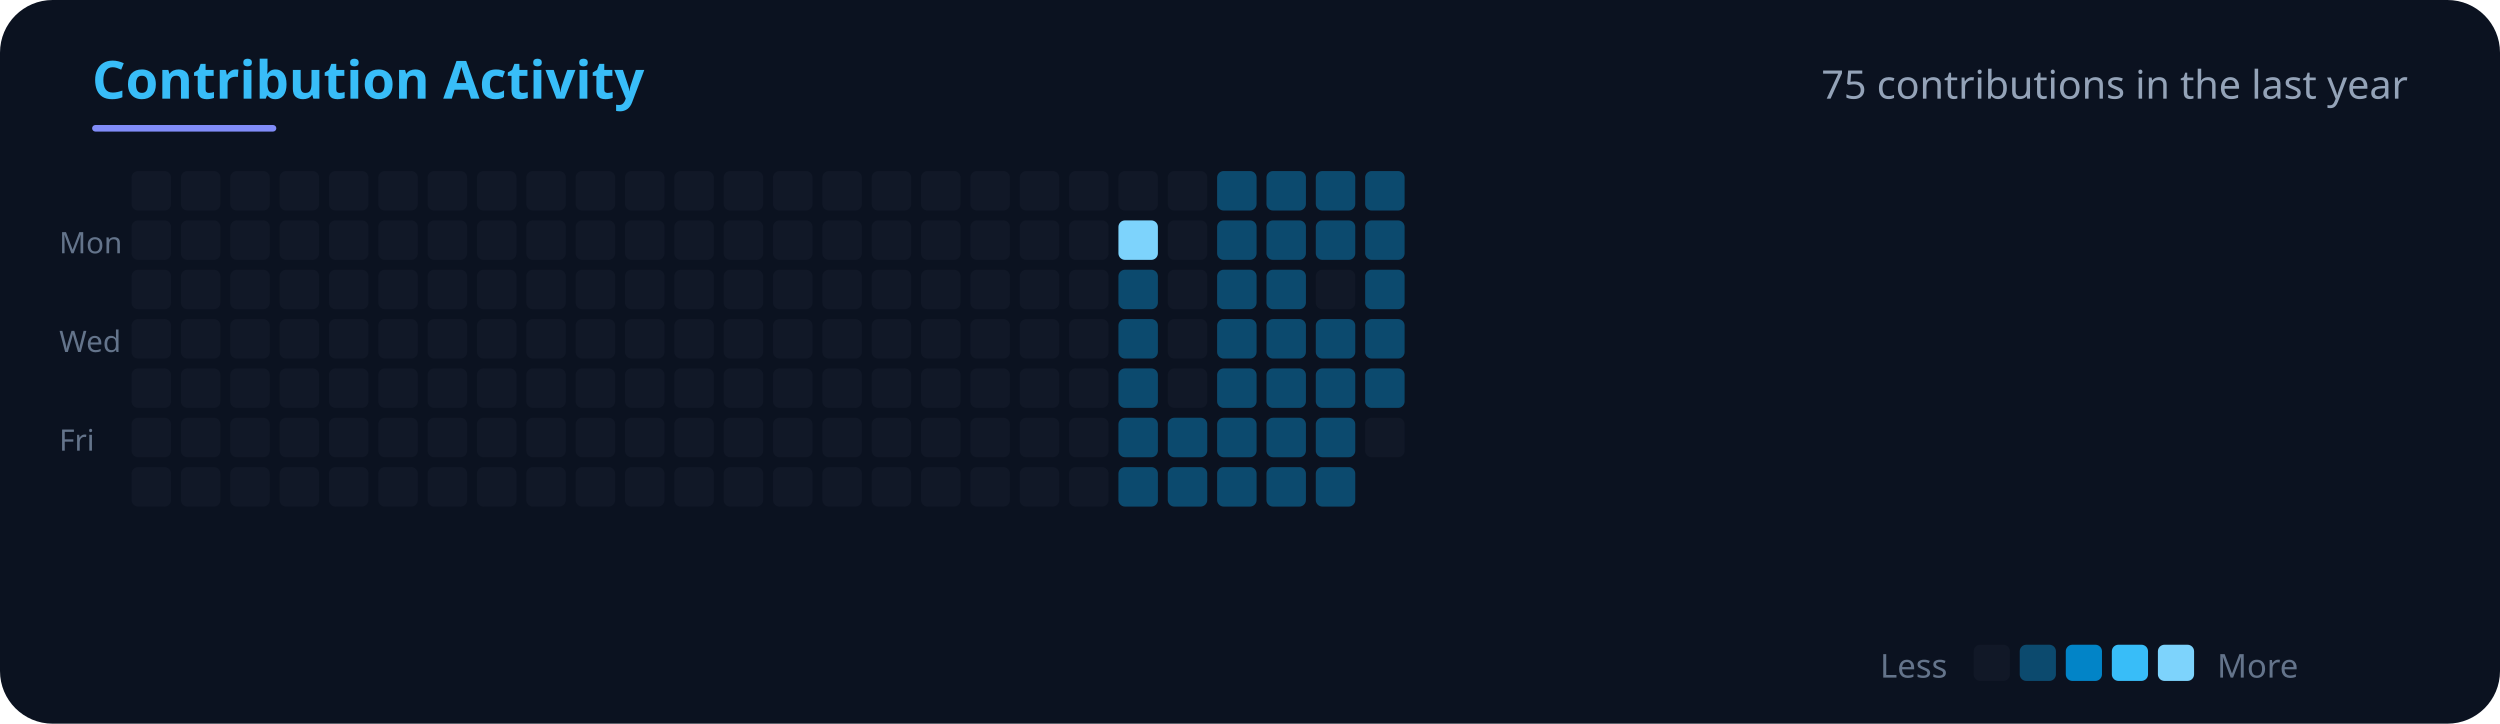
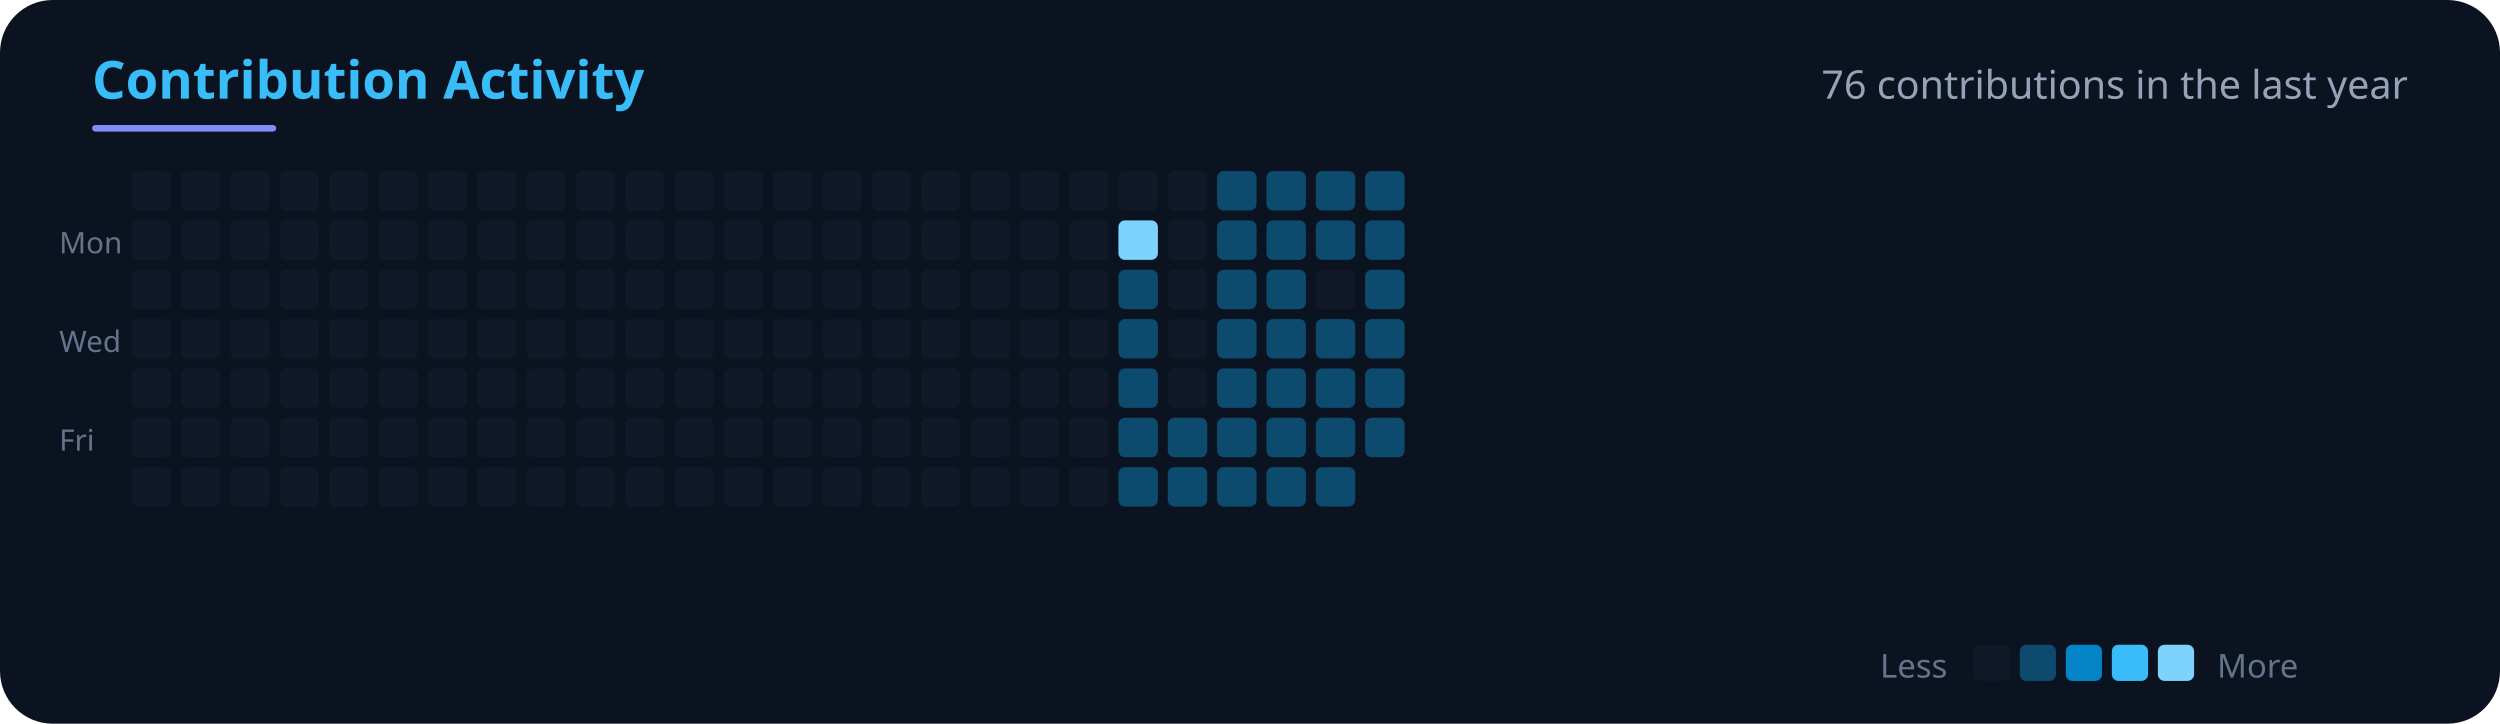
<svg xmlns="http://www.w3.org/2000/svg" width="760" height="220" viewBox="0 0 760 220" role="img">
  <rect width="100%" height="100%" rx="16" fill="#0B1220" />
  <text x="28" y="30" fill="#38BDF8" font-family="Segoe UI, Ubuntu, sans-serif" font-size="16" font-weight="700">Contribution Activity</text>
-   <text x="732" y="30" text-anchor="end" fill="#94A3B8" font-family="Segoe UI, Ubuntu, sans-serif" font-size="12">75 contributions in the last year</text>
+   <text x="732" y="30" text-anchor="end" fill="#94A3B8" font-family="Segoe UI, Ubuntu, sans-serif" font-size="12">76 contributions in the last year</text>
  <rect x="28" y="38" width="56" height="2" rx="1" fill="#818CF8" />
  <text x="18" y="77" fill="#64748B" font-family="Segoe UI, Ubuntu, sans-serif" font-size="9">Mon</text>
  <text x="18" y="107" fill="#64748B" font-family="Segoe UI, Ubuntu, sans-serif" font-size="9">Wed</text>
  <text x="18" y="137" fill="#64748B" font-family="Segoe UI, Ubuntu, sans-serif" font-size="9">Fri</text>
  <rect x="40" y="52" width="12" height="12" rx="2" fill="#111827" />
  <rect x="40" y="67" width="12" height="12" rx="2" fill="#111827" />
  <rect x="40" y="82" width="12" height="12" rx="2" fill="#111827" />
  <rect x="40" y="97" width="12" height="12" rx="2" fill="#111827" />
  <rect x="40" y="112" width="12" height="12" rx="2" fill="#111827" />
  <rect x="40" y="127" width="12" height="12" rx="2" fill="#111827" />
  <rect x="40" y="142" width="12" height="12" rx="2" fill="#111827" />
  <rect x="55" y="52" width="12" height="12" rx="2" fill="#111827" />
  <rect x="55" y="67" width="12" height="12" rx="2" fill="#111827" />
  <rect x="55" y="82" width="12" height="12" rx="2" fill="#111827" />
  <rect x="55" y="97" width="12" height="12" rx="2" fill="#111827" />
  <rect x="55" y="112" width="12" height="12" rx="2" fill="#111827" />
  <rect x="55" y="127" width="12" height="12" rx="2" fill="#111827" />
  <rect x="55" y="142" width="12" height="12" rx="2" fill="#111827" />
  <rect x="70" y="52" width="12" height="12" rx="2" fill="#111827" />
  <rect x="70" y="67" width="12" height="12" rx="2" fill="#111827" />
  <rect x="70" y="82" width="12" height="12" rx="2" fill="#111827" />
  <rect x="70" y="97" width="12" height="12" rx="2" fill="#111827" />
  <rect x="70" y="112" width="12" height="12" rx="2" fill="#111827" />
  <rect x="70" y="127" width="12" height="12" rx="2" fill="#111827" />
  <rect x="70" y="142" width="12" height="12" rx="2" fill="#111827" />
  <rect x="85" y="52" width="12" height="12" rx="2" fill="#111827" />
  <rect x="85" y="67" width="12" height="12" rx="2" fill="#111827" />
  <rect x="85" y="82" width="12" height="12" rx="2" fill="#111827" />
  <rect x="85" y="97" width="12" height="12" rx="2" fill="#111827" />
  <rect x="85" y="112" width="12" height="12" rx="2" fill="#111827" />
  <rect x="85" y="127" width="12" height="12" rx="2" fill="#111827" />
  <rect x="85" y="142" width="12" height="12" rx="2" fill="#111827" />
  <rect x="100" y="52" width="12" height="12" rx="2" fill="#111827" />
  <rect x="100" y="67" width="12" height="12" rx="2" fill="#111827" />
  <rect x="100" y="82" width="12" height="12" rx="2" fill="#111827" />
  <rect x="100" y="97" width="12" height="12" rx="2" fill="#111827" />
  <rect x="100" y="112" width="12" height="12" rx="2" fill="#111827" />
  <rect x="100" y="127" width="12" height="12" rx="2" fill="#111827" />
  <rect x="100" y="142" width="12" height="12" rx="2" fill="#111827" />
  <rect x="115" y="52" width="12" height="12" rx="2" fill="#111827" />
  <rect x="115" y="67" width="12" height="12" rx="2" fill="#111827" />
  <rect x="115" y="82" width="12" height="12" rx="2" fill="#111827" />
  <rect x="115" y="97" width="12" height="12" rx="2" fill="#111827" />
  <rect x="115" y="112" width="12" height="12" rx="2" fill="#111827" />
  <rect x="115" y="127" width="12" height="12" rx="2" fill="#111827" />
  <rect x="115" y="142" width="12" height="12" rx="2" fill="#111827" />
  <rect x="130" y="52" width="12" height="12" rx="2" fill="#111827" />
  <rect x="130" y="67" width="12" height="12" rx="2" fill="#111827" />
  <rect x="130" y="82" width="12" height="12" rx="2" fill="#111827" />
  <rect x="130" y="97" width="12" height="12" rx="2" fill="#111827" />
  <rect x="130" y="112" width="12" height="12" rx="2" fill="#111827" />
  <rect x="130" y="127" width="12" height="12" rx="2" fill="#111827" />
  <rect x="130" y="142" width="12" height="12" rx="2" fill="#111827" />
  <rect x="145" y="52" width="12" height="12" rx="2" fill="#111827" />
  <rect x="145" y="67" width="12" height="12" rx="2" fill="#111827" />
  <rect x="145" y="82" width="12" height="12" rx="2" fill="#111827" />
  <rect x="145" y="97" width="12" height="12" rx="2" fill="#111827" />
  <rect x="145" y="112" width="12" height="12" rx="2" fill="#111827" />
  <rect x="145" y="127" width="12" height="12" rx="2" fill="#111827" />
  <rect x="145" y="142" width="12" height="12" rx="2" fill="#111827" />
  <rect x="160" y="52" width="12" height="12" rx="2" fill="#111827" />
  <rect x="160" y="67" width="12" height="12" rx="2" fill="#111827" />
  <rect x="160" y="82" width="12" height="12" rx="2" fill="#111827" />
  <rect x="160" y="97" width="12" height="12" rx="2" fill="#111827" />
  <rect x="160" y="112" width="12" height="12" rx="2" fill="#111827" />
  <rect x="160" y="127" width="12" height="12" rx="2" fill="#111827" />
  <rect x="160" y="142" width="12" height="12" rx="2" fill="#111827" />
  <rect x="175" y="52" width="12" height="12" rx="2" fill="#111827" />
  <rect x="175" y="67" width="12" height="12" rx="2" fill="#111827" />
  <rect x="175" y="82" width="12" height="12" rx="2" fill="#111827" />
  <rect x="175" y="97" width="12" height="12" rx="2" fill="#111827" />
  <rect x="175" y="112" width="12" height="12" rx="2" fill="#111827" />
  <rect x="175" y="127" width="12" height="12" rx="2" fill="#111827" />
  <rect x="175" y="142" width="12" height="12" rx="2" fill="#111827" />
  <rect x="190" y="52" width="12" height="12" rx="2" fill="#111827" />
  <rect x="190" y="67" width="12" height="12" rx="2" fill="#111827" />
  <rect x="190" y="82" width="12" height="12" rx="2" fill="#111827" />
  <rect x="190" y="97" width="12" height="12" rx="2" fill="#111827" />
  <rect x="190" y="112" width="12" height="12" rx="2" fill="#111827" />
  <rect x="190" y="127" width="12" height="12" rx="2" fill="#111827" />
  <rect x="190" y="142" width="12" height="12" rx="2" fill="#111827" />
  <rect x="205" y="52" width="12" height="12" rx="2" fill="#111827" />
  <rect x="205" y="67" width="12" height="12" rx="2" fill="#111827" />
  <rect x="205" y="82" width="12" height="12" rx="2" fill="#111827" />
  <rect x="205" y="97" width="12" height="12" rx="2" fill="#111827" />
  <rect x="205" y="112" width="12" height="12" rx="2" fill="#111827" />
  <rect x="205" y="127" width="12" height="12" rx="2" fill="#111827" />
  <rect x="205" y="142" width="12" height="12" rx="2" fill="#111827" />
  <rect x="220" y="52" width="12" height="12" rx="2" fill="#111827" />
  <rect x="220" y="67" width="12" height="12" rx="2" fill="#111827" />
  <rect x="220" y="82" width="12" height="12" rx="2" fill="#111827" />
  <rect x="220" y="97" width="12" height="12" rx="2" fill="#111827" />
  <rect x="220" y="112" width="12" height="12" rx="2" fill="#111827" />
  <rect x="220" y="127" width="12" height="12" rx="2" fill="#111827" />
  <rect x="220" y="142" width="12" height="12" rx="2" fill="#111827" />
  <rect x="235" y="52" width="12" height="12" rx="2" fill="#111827" />
  <rect x="235" y="67" width="12" height="12" rx="2" fill="#111827" />
  <rect x="235" y="82" width="12" height="12" rx="2" fill="#111827" />
  <rect x="235" y="97" width="12" height="12" rx="2" fill="#111827" />
  <rect x="235" y="112" width="12" height="12" rx="2" fill="#111827" />
  <rect x="235" y="127" width="12" height="12" rx="2" fill="#111827" />
  <rect x="235" y="142" width="12" height="12" rx="2" fill="#111827" />
  <rect x="250" y="52" width="12" height="12" rx="2" fill="#111827" />
  <rect x="250" y="67" width="12" height="12" rx="2" fill="#111827" />
  <rect x="250" y="82" width="12" height="12" rx="2" fill="#111827" />
  <rect x="250" y="97" width="12" height="12" rx="2" fill="#111827" />
  <rect x="250" y="112" width="12" height="12" rx="2" fill="#111827" />
  <rect x="250" y="127" width="12" height="12" rx="2" fill="#111827" />
  <rect x="250" y="142" width="12" height="12" rx="2" fill="#111827" />
  <rect x="265" y="52" width="12" height="12" rx="2" fill="#111827" />
  <rect x="265" y="67" width="12" height="12" rx="2" fill="#111827" />
  <rect x="265" y="82" width="12" height="12" rx="2" fill="#111827" />
  <rect x="265" y="97" width="12" height="12" rx="2" fill="#111827" />
  <rect x="265" y="112" width="12" height="12" rx="2" fill="#111827" />
  <rect x="265" y="127" width="12" height="12" rx="2" fill="#111827" />
  <rect x="265" y="142" width="12" height="12" rx="2" fill="#111827" />
  <rect x="280" y="52" width="12" height="12" rx="2" fill="#111827" />
  <rect x="280" y="67" width="12" height="12" rx="2" fill="#111827" />
  <rect x="280" y="82" width="12" height="12" rx="2" fill="#111827" />
  <rect x="280" y="97" width="12" height="12" rx="2" fill="#111827" />
  <rect x="280" y="112" width="12" height="12" rx="2" fill="#111827" />
  <rect x="280" y="127" width="12" height="12" rx="2" fill="#111827" />
  <rect x="280" y="142" width="12" height="12" rx="2" fill="#111827" />
  <rect x="295" y="52" width="12" height="12" rx="2" fill="#111827" />
  <rect x="295" y="67" width="12" height="12" rx="2" fill="#111827" />
  <rect x="295" y="82" width="12" height="12" rx="2" fill="#111827" />
  <rect x="295" y="97" width="12" height="12" rx="2" fill="#111827" />
  <rect x="295" y="112" width="12" height="12" rx="2" fill="#111827" />
  <rect x="295" y="127" width="12" height="12" rx="2" fill="#111827" />
  <rect x="295" y="142" width="12" height="12" rx="2" fill="#111827" />
  <rect x="310" y="52" width="12" height="12" rx="2" fill="#111827" />
  <rect x="310" y="67" width="12" height="12" rx="2" fill="#111827" />
  <rect x="310" y="82" width="12" height="12" rx="2" fill="#111827" />
  <rect x="310" y="97" width="12" height="12" rx="2" fill="#111827" />
  <rect x="310" y="112" width="12" height="12" rx="2" fill="#111827" />
  <rect x="310" y="127" width="12" height="12" rx="2" fill="#111827" />
  <rect x="310" y="142" width="12" height="12" rx="2" fill="#111827" />
  <rect x="325" y="52" width="12" height="12" rx="2" fill="#111827" />
  <rect x="325" y="67" width="12" height="12" rx="2" fill="#111827" />
  <rect x="325" y="82" width="12" height="12" rx="2" fill="#111827" />
  <rect x="325" y="97" width="12" height="12" rx="2" fill="#111827" />
  <rect x="325" y="112" width="12" height="12" rx="2" fill="#111827" />
  <rect x="325" y="127" width="12" height="12" rx="2" fill="#111827" />
  <rect x="325" y="142" width="12" height="12" rx="2" fill="#111827" />
  <rect x="340" y="52" width="12" height="12" rx="2" fill="#111827" />
  <rect x="340" y="67" width="12" height="12" rx="2" fill="#7DD3FC" />
  <rect x="340" y="82" width="12" height="12" rx="2" fill="#0C4A6E" />
  <rect x="340" y="97" width="12" height="12" rx="2" fill="#0C4A6E" />
  <rect x="340" y="112" width="12" height="12" rx="2" fill="#0C4A6E" />
  <rect x="340" y="127" width="12" height="12" rx="2" fill="#0C4A6E" />
  <rect x="340" y="142" width="12" height="12" rx="2" fill="#0C4A6E" />
  <rect x="355" y="52" width="12" height="12" rx="2" fill="#111827" />
  <rect x="355" y="67" width="12" height="12" rx="2" fill="#111827" />
  <rect x="355" y="82" width="12" height="12" rx="2" fill="#111827" />
  <rect x="355" y="97" width="12" height="12" rx="2" fill="#111827" />
  <rect x="355" y="112" width="12" height="12" rx="2" fill="#111827" />
  <rect x="355" y="127" width="12" height="12" rx="2" fill="#0C4A6E" />
  <rect x="355" y="142" width="12" height="12" rx="2" fill="#0C4A6E" />
  <rect x="370" y="52" width="12" height="12" rx="2" fill="#0C4A6E" />
  <rect x="370" y="67" width="12" height="12" rx="2" fill="#0C4A6E" />
  <rect x="370" y="82" width="12" height="12" rx="2" fill="#0C4A6E" />
  <rect x="370" y="97" width="12" height="12" rx="2" fill="#0C4A6E" />
  <rect x="370" y="112" width="12" height="12" rx="2" fill="#0C4A6E" />
  <rect x="370" y="127" width="12" height="12" rx="2" fill="#0C4A6E" />
  <rect x="370" y="142" width="12" height="12" rx="2" fill="#0C4A6E" />
  <rect x="385" y="52" width="12" height="12" rx="2" fill="#0C4A6E" />
  <rect x="385" y="67" width="12" height="12" rx="2" fill="#0C4A6E" />
  <rect x="385" y="82" width="12" height="12" rx="2" fill="#0C4A6E" />
  <rect x="385" y="97" width="12" height="12" rx="2" fill="#0C4A6E" />
  <rect x="385" y="112" width="12" height="12" rx="2" fill="#0C4A6E" />
  <rect x="385" y="127" width="12" height="12" rx="2" fill="#0C4A6E" />
  <rect x="385" y="142" width="12" height="12" rx="2" fill="#0C4A6E" />
  <rect x="400" y="52" width="12" height="12" rx="2" fill="#0C4A6E" />
  <rect x="400" y="67" width="12" height="12" rx="2" fill="#0C4A6E" />
  <rect x="400" y="82" width="12" height="12" rx="2" fill="#111827" />
  <rect x="400" y="97" width="12" height="12" rx="2" fill="#0C4A6E" />
  <rect x="400" y="112" width="12" height="12" rx="2" fill="#0C4A6E" />
  <rect x="400" y="127" width="12" height="12" rx="2" fill="#0C4A6E" />
  <rect x="400" y="142" width="12" height="12" rx="2" fill="#0C4A6E" />
  <rect x="415" y="52" width="12" height="12" rx="2" fill="#0C4A6E" />
  <rect x="415" y="67" width="12" height="12" rx="2" fill="#0C4A6E" />
  <rect x="415" y="82" width="12" height="12" rx="2" fill="#0C4A6E" />
  <rect x="415" y="97" width="12" height="12" rx="2" fill="#0C4A6E" />
  <rect x="415" y="112" width="12" height="12" rx="2" fill="#0C4A6E" />
-   <rect x="415" y="127" width="12" height="12" rx="2" fill="#111827" />
+   <rect x="415" y="127" width="12" height="12" rx="2" fill="#0C4A6E" />
  <text x="592" y="206" text-anchor="end" fill="#64748B" font-size="10" font-family="Segoe UI, Ubuntu, sans-serif">Less</text>
  <rect x="600" y="196" width="11" height="11" rx="2" fill="#111827" />
  <rect x="614" y="196" width="11" height="11" rx="2" fill="#0C4A6E" />
  <rect x="628" y="196" width="11" height="11" rx="2" fill="#0284C7" />
  <rect x="642" y="196" width="11" height="11" rx="2" fill="#38BDF8" />
  <rect x="656" y="196" width="11" height="11" rx="2" fill="#7DD3FC" />
  <text x="674" y="206" fill="#64748B" font-size="10" font-family="Segoe UI, Ubuntu, sans-serif">More</text>
</svg>
